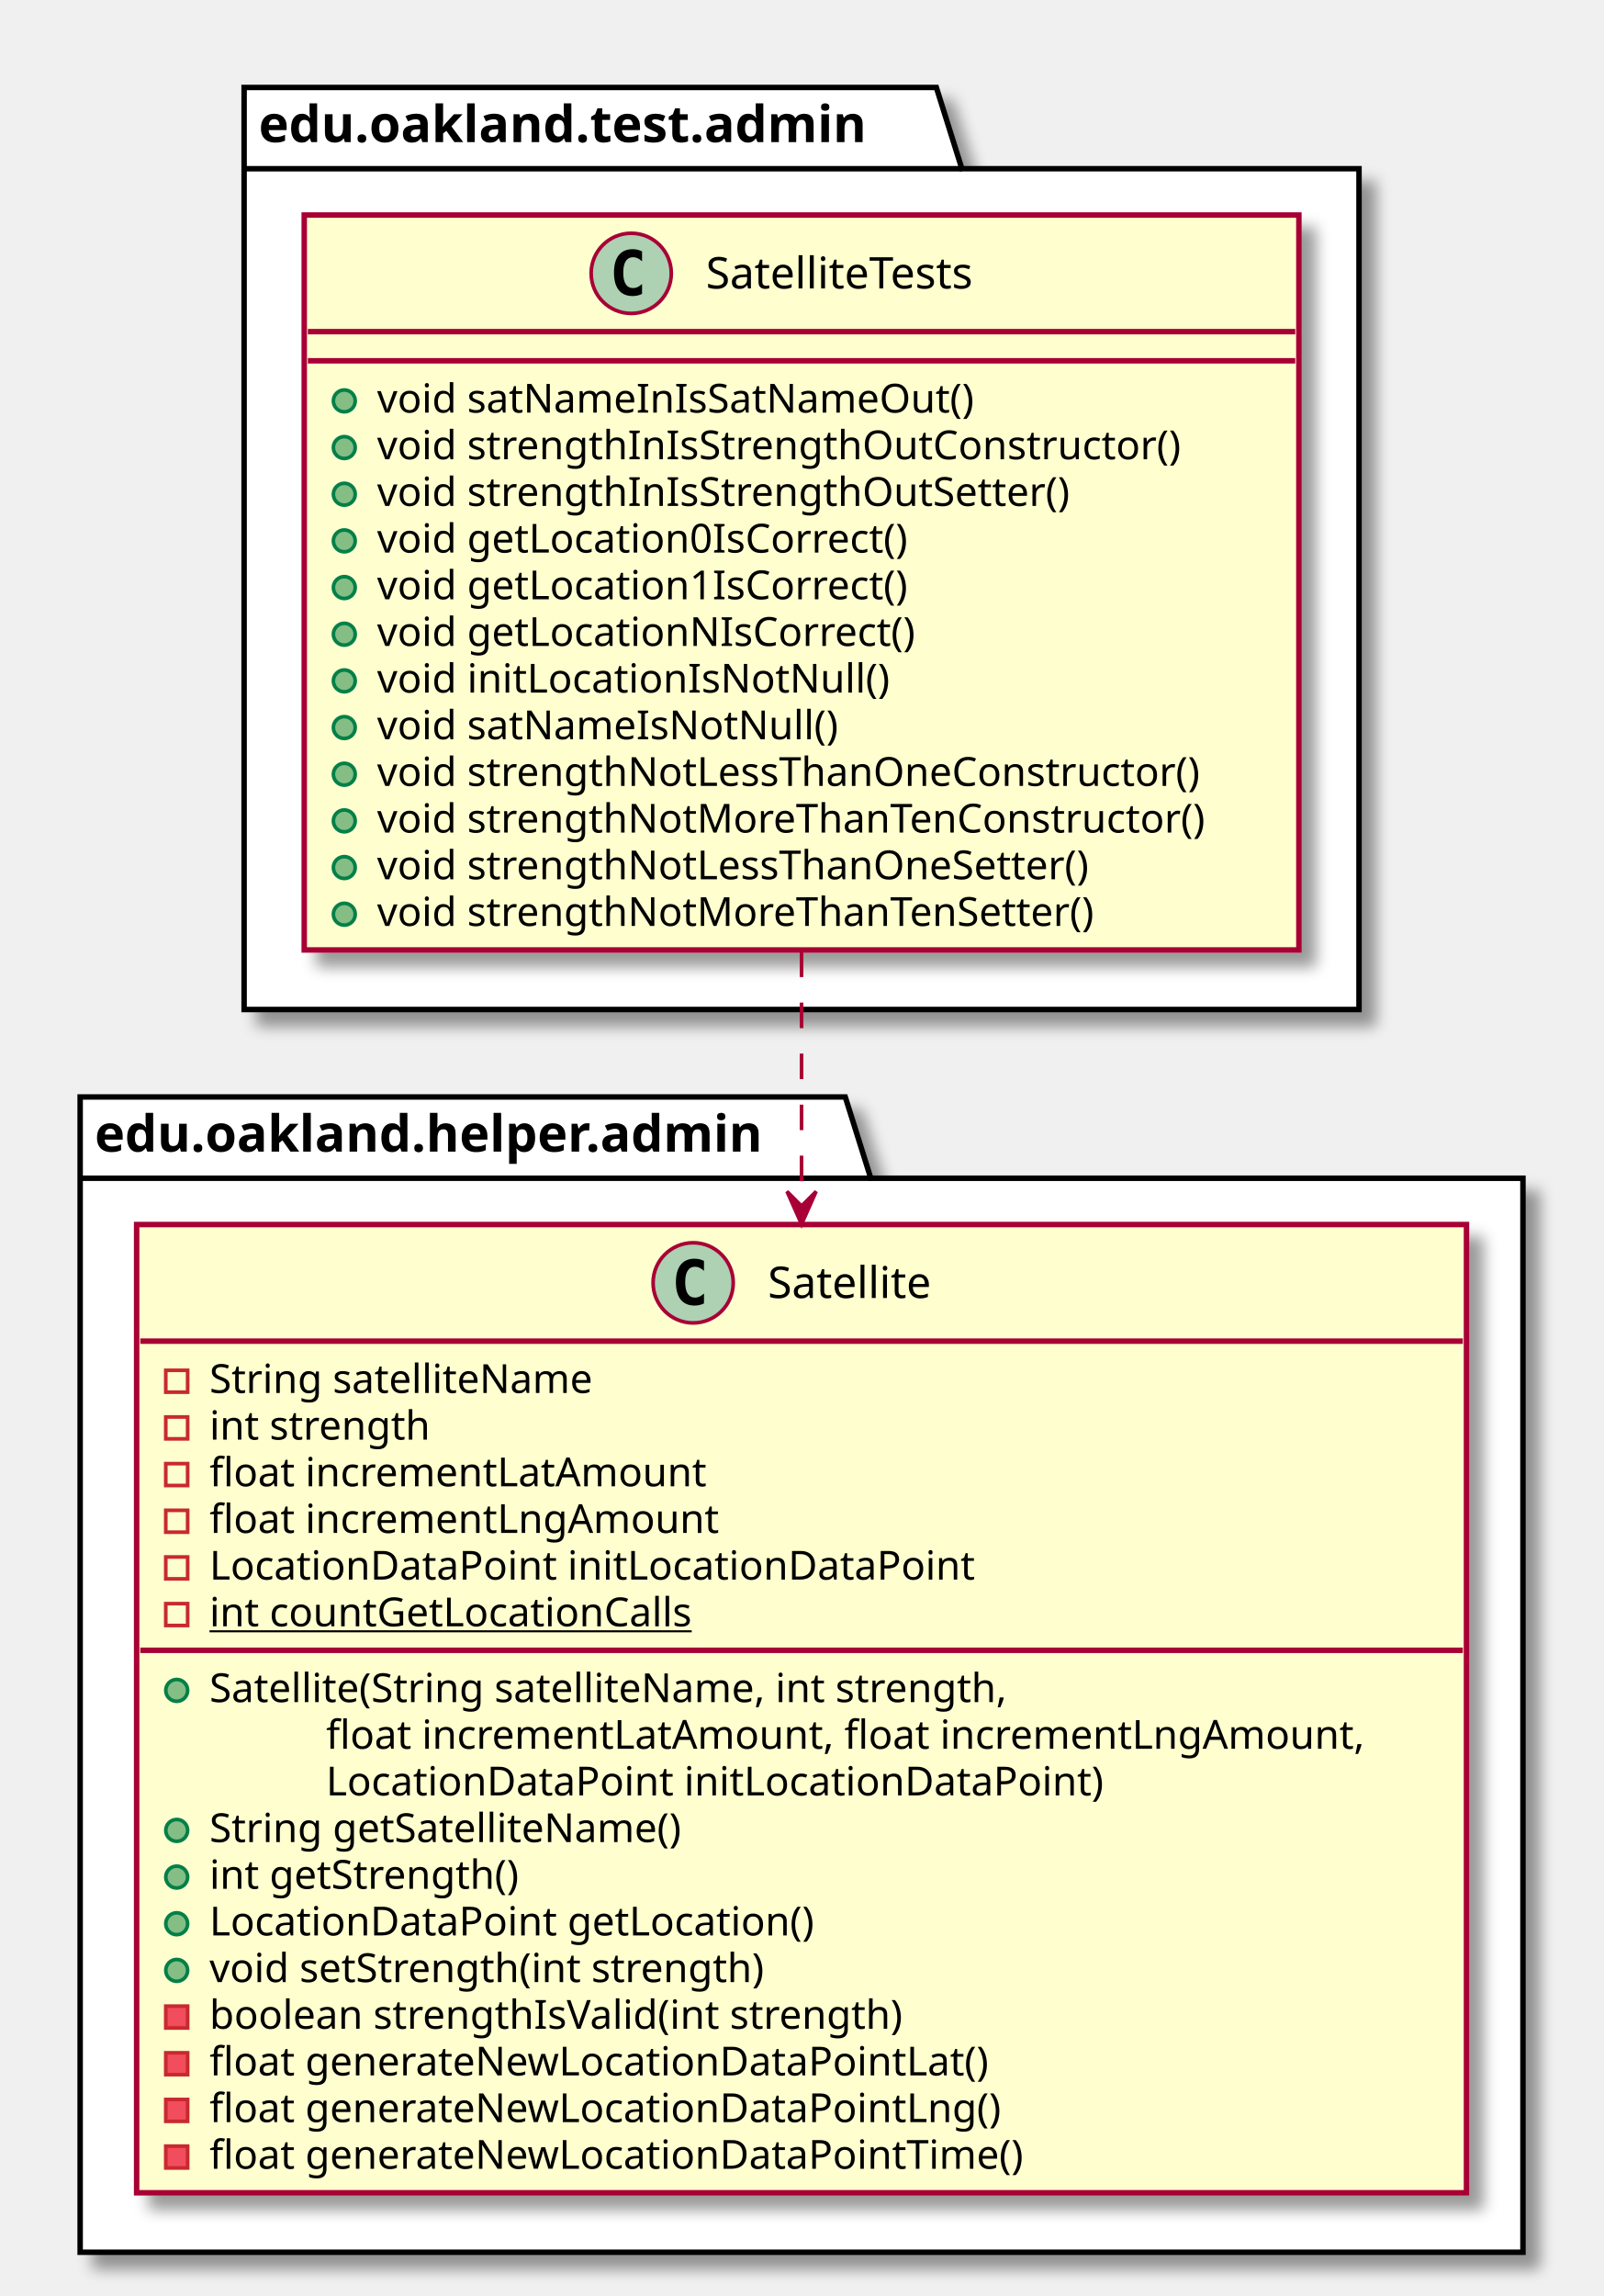
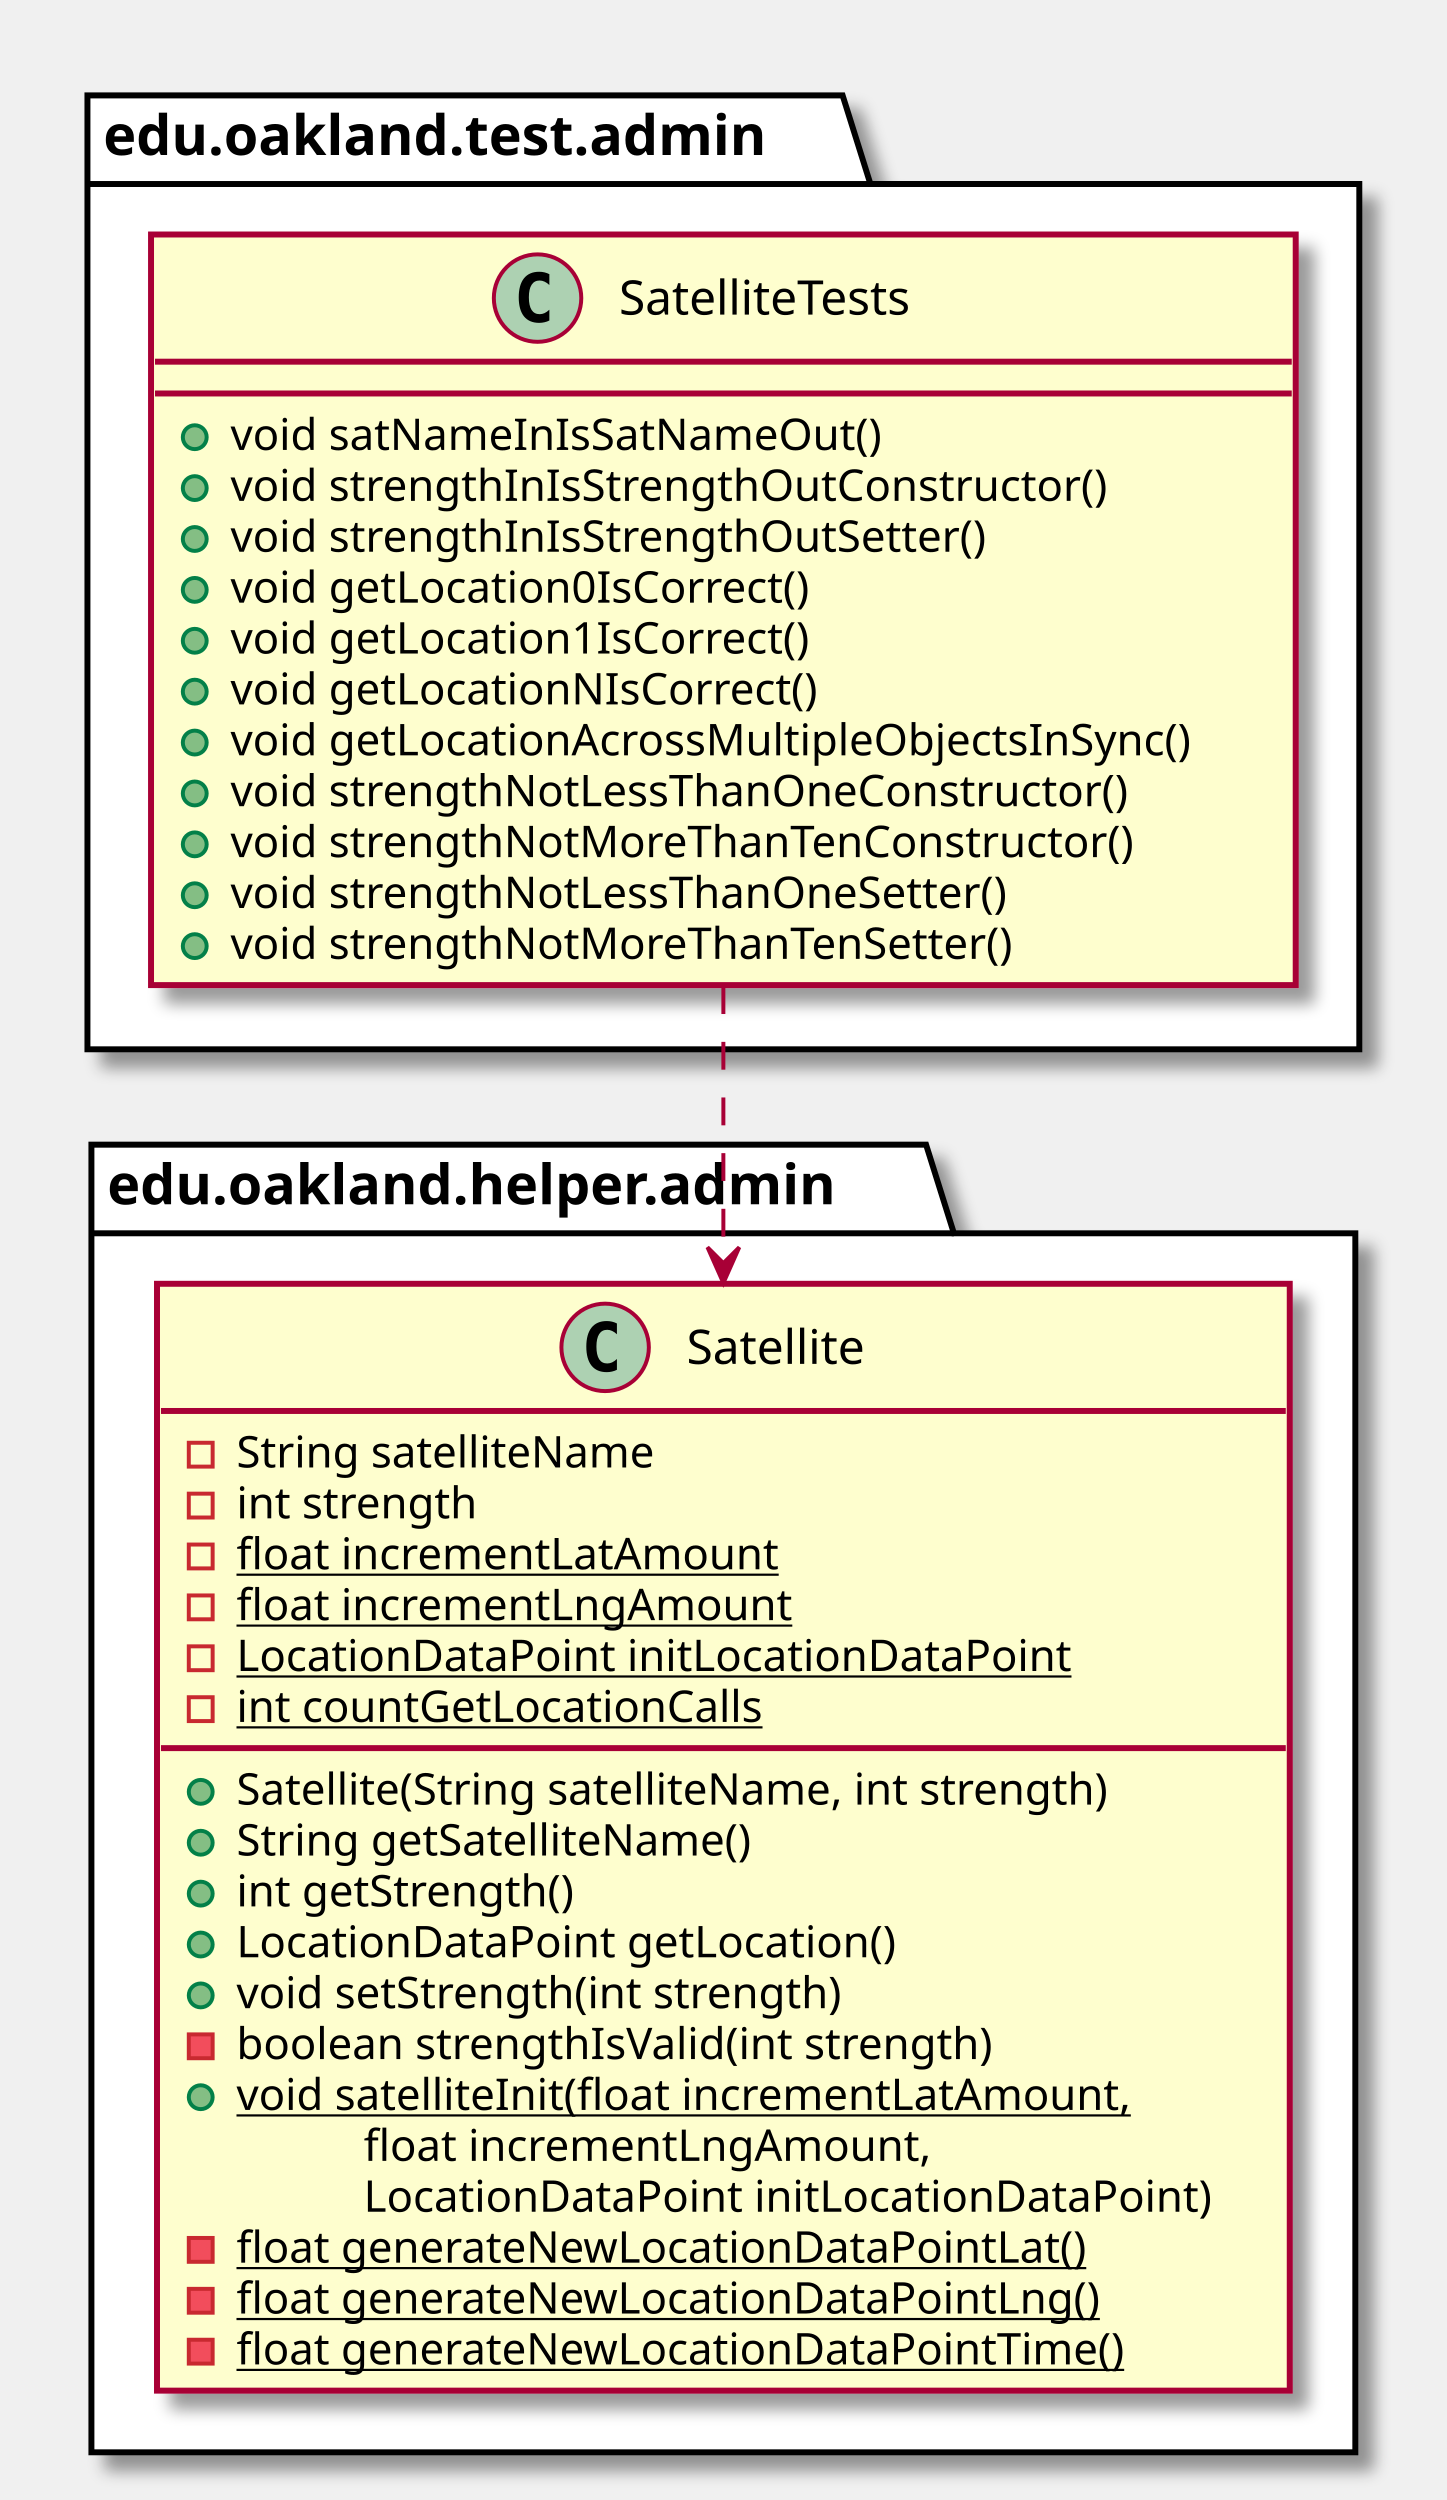
- <svg xmlns="http://www.w3.org/2000/svg" contentScriptType="application/ecmascript" contentStyleType="text/css" height="630px" preserveAspectRatio="none" style="width:440px;height:630px;" version="1.1" viewBox="0 0 440 630" width="440px" zoomAndPan="magnify">
+ <svg xmlns="http://www.w3.org/2000/svg" contentScriptType="application/ecmascript" contentStyleType="text/css" height="629px" preserveAspectRatio="none" style="width:364px;height:629px;" version="1.1" viewBox="0 0 364 629" width="364px" zoomAndPan="magnify">
  <defs>
-     <filter height="300%" id="fls31jnuzm4yg" width="300%" x="-1" y="-1">
+     <filter height="300%" id="f1np2o6xwqmfn1" width="300%" x="-1" y="-1">
      <feGaussianBlur result="blurOut" stdDeviation="2.0" />
      <feColorMatrix in="blurOut" result="blurOut2" type="matrix" values="0 0 0 0 0 0 0 0 0 0 0 0 0 0 0 0 0 0 .4 0" />
      <feOffset dx="4.0" dy="4.0" in="blurOut2" result="blurOut3" />
      <feBlend in="SourceGraphic" in2="blurOut3" mode="normal" />
    </filter>
  </defs>
  <g>
-     <polygon fill="#FFFFFF" filter="url(#fls31jnuzm4yg)" points="67,24,257,24,264,46.297,373,46.297,373,277,67,277,67,24" style="stroke: #000000; stroke-width: 1.5;" />
-     <line style="stroke: #000000; stroke-width: 1.5;" x1="67" x2="264" y1="46.297" y2="46.297" />
-     <text fill="#000000" font-family="sans-serif" font-size="14" font-weight="bold" lengthAdjust="spacingAndGlyphs" textLength="184" x="71" y="38.995">edu.oakland.test.admin</text>
-     <polygon fill="#FFFFFF" filter="url(#fls31jnuzm4yg)" points="22,301,232,301,239,323.297,418,323.297,418,618,22,618,22,301" style="stroke: #000000; stroke-width: 1.5;" />
-     <line style="stroke: #000000; stroke-width: 1.5;" x1="22" x2="239" y1="323.297" y2="323.297" />
-     <text fill="#000000" font-family="sans-serif" font-size="14" font-weight="bold" lengthAdjust="spacingAndGlyphs" textLength="204" x="26" y="315.995">edu.oakland.helper.admin</text>
-     <rect fill="#FEFECE" filter="url(#fls31jnuzm4yg)" height="201.656" id="SatelliteTests" style="stroke: #A80036; stroke-width: 1.5;" width="273" x="83.5" y="59" />
-     <ellipse cx="173.25" cy="75" fill="#ADD1B2" rx="11" ry="11" style="stroke: #A80036; stroke-width: 1.0;" />
-     <path d="M176.219,80.641 Q175.641,80.938 175,81.078 Q174.359,81.234 173.656,81.234 Q171.156,81.234 169.828,79.594 Q168.516,77.938 168.516,74.812 Q168.516,71.688 169.828,70.031 Q171.156,68.375 173.656,68.375 Q174.359,68.375 175,68.531 Q175.656,68.688 176.219,68.984 L176.219,71.703 Q175.594,71.125 175,70.859 Q174.406,70.578 173.781,70.578 Q172.438,70.578 171.75,71.656 Q171.062,72.719 171.062,74.812 Q171.062,76.906 171.75,77.984 Q172.438,79.047 173.781,79.047 Q174.406,79.047 175,78.781 Q175.594,78.5 176.219,77.922 L176.219,80.641 Z " />
-     <text fill="#000000" font-family="sans-serif" font-size="12" lengthAdjust="spacingAndGlyphs" textLength="85" x="193.75" y="79.154">SatelliteTests</text>
-     <line style="stroke: #A80036; stroke-width: 1.5;" x1="84.5" x2="355.5" y1="91" y2="91" />
-     <line style="stroke: #A80036; stroke-width: 1.5;" x1="84.5" x2="355.5" y1="99" y2="99" />
-     <ellipse cx="94.5" cy="110" fill="#84BE84" rx="3" ry="3" style="stroke: #038048; stroke-width: 1.0;" />
-     <text fill="#000000" font-family="sans-serif" font-size="11" lengthAdjust="spacingAndGlyphs" textLength="178" x="103.5" y="113.21">void satNameInIsSatNameOut()</text>
-     <ellipse cx="94.5" cy="122.805" fill="#84BE84" rx="3" ry="3" style="stroke: #038048; stroke-width: 1.0;" />
-     <text fill="#000000" font-family="sans-serif" font-size="11" lengthAdjust="spacingAndGlyphs" textLength="239" x="103.5" y="126.015">void strengthInIsStrengthOutConstructor()</text>
-     <ellipse cx="94.5" cy="135.609" fill="#84BE84" rx="3" ry="3" style="stroke: #038048; stroke-width: 1.0;" />
-     <text fill="#000000" font-family="sans-serif" font-size="11" lengthAdjust="spacingAndGlyphs" textLength="207" x="103.5" y="138.82">void strengthInIsStrengthOutSetter()</text>
-     <ellipse cx="94.5" cy="148.414" fill="#84BE84" rx="3" ry="3" style="stroke: #038048; stroke-width: 1.0;" />
-     <text fill="#000000" font-family="sans-serif" font-size="11" lengthAdjust="spacingAndGlyphs" textLength="159" x="103.5" y="151.625">void getLocation0IsCorrect()</text>
-     <ellipse cx="94.5" cy="161.219" fill="#84BE84" rx="3" ry="3" style="stroke: #038048; stroke-width: 1.0;" />
-     <text fill="#000000" font-family="sans-serif" font-size="11" lengthAdjust="spacingAndGlyphs" textLength="159" x="103.5" y="164.429">void getLocation1IsCorrect()</text>
-     <ellipse cx="94.5" cy="174.023" fill="#84BE84" rx="3" ry="3" style="stroke: #038048; stroke-width: 1.0;" />
-     <text fill="#000000" font-family="sans-serif" font-size="11" lengthAdjust="spacingAndGlyphs" textLength="160" x="103.5" y="177.234">void getLocationNIsCorrect()</text>
-     <ellipse cx="94.5" cy="186.828" fill="#84BE84" rx="3" ry="3" style="stroke: #038048; stroke-width: 1.0;" />
-     <text fill="#000000" font-family="sans-serif" font-size="11" lengthAdjust="spacingAndGlyphs" textLength="149" x="103.5" y="190.039">void initLocationIsNotNull()</text>
-     <ellipse cx="94.5" cy="199.633" fill="#84BE84" rx="3" ry="3" style="stroke: #038048; stroke-width: 1.0;" />
-     <text fill="#000000" font-family="sans-serif" font-size="11" lengthAdjust="spacingAndGlyphs" textLength="136" x="103.5" y="202.843">void satNameIsNotNull()</text>
-     <ellipse cx="94.5" cy="212.438" fill="#84BE84" rx="3" ry="3" style="stroke: #038048; stroke-width: 1.0;" />
-     <text fill="#000000" font-family="sans-serif" font-size="11" lengthAdjust="spacingAndGlyphs" textLength="247" x="103.5" y="215.648">void strengthNotLessThanOneConstructor()</text>
-     <ellipse cx="94.5" cy="225.242" fill="#84BE84" rx="3" ry="3" style="stroke: #038048; stroke-width: 1.0;" />
-     <text fill="#000000" font-family="sans-serif" font-size="11" lengthAdjust="spacingAndGlyphs" textLength="246" x="103.5" y="228.453">void strengthNotMoreThanTenConstructor()</text>
-     <ellipse cx="94.5" cy="238.047" fill="#84BE84" rx="3" ry="3" style="stroke: #038048; stroke-width: 1.0;" />
-     <text fill="#000000" font-family="sans-serif" font-size="11" lengthAdjust="spacingAndGlyphs" textLength="215" x="103.5" y="241.257">void strengthNotLessThanOneSetter()</text>
-     <ellipse cx="94.5" cy="250.852" fill="#84BE84" rx="3" ry="3" style="stroke: #038048; stroke-width: 1.0;" />
-     <text fill="#000000" font-family="sans-serif" font-size="11" lengthAdjust="spacingAndGlyphs" textLength="214" x="103.5" y="254.062">void strengthNotMoreThanTenSetter()</text>
-     <rect fill="#FEFECE" filter="url(#fls31jnuzm4yg)" height="265.68" id="Satellite" style="stroke: #A80036; stroke-width: 1.5;" width="365" x="37.5" y="336" />
-     <ellipse cx="190.25" cy="352" fill="#ADD1B2" rx="11" ry="11" style="stroke: #A80036; stroke-width: 1.0;" />
-     <path d="M193.219,357.641 Q192.641,357.938 192,358.078 Q191.359,358.234 190.656,358.234 Q188.156,358.234 186.828,356.594 Q185.516,354.938 185.516,351.812 Q185.516,348.688 186.828,347.031 Q188.156,345.375 190.656,345.375 Q191.359,345.375 192,345.531 Q192.656,345.688 193.219,345.984 L193.219,348.703 Q192.594,348.125 192,347.859 Q191.406,347.578 190.781,347.578 Q189.438,347.578 188.75,348.656 Q188.062,349.719 188.062,351.812 Q188.062,353.906 188.75,354.984 Q189.438,356.047 190.781,356.047 Q191.406,356.047 192,355.781 Q192.594,355.5 193.219,354.922 L193.219,357.641 Z " />
-     <text fill="#000000" font-family="sans-serif" font-size="12" lengthAdjust="spacingAndGlyphs" textLength="51" x="210.75" y="356.154">Satellite</text>
-     <line style="stroke: #A80036; stroke-width: 1.5;" x1="38.5" x2="401.5" y1="368" y2="368" />
-     <rect fill="none" height="6" style="stroke: #C82930; stroke-width: 1.0;" width="6" x="45.5" y="376" />
-     <text fill="#000000" font-family="sans-serif" font-size="11" lengthAdjust="spacingAndGlyphs" textLength="116" x="57.5" y="382.21">String satelliteName</text>
-     <rect fill="none" height="6" style="stroke: #C82930; stroke-width: 1.0;" width="6" x="45.5" y="388.805" />
-     <text fill="#000000" font-family="sans-serif" font-size="11" lengthAdjust="spacingAndGlyphs" textLength="66" x="57.5" y="395.015">int strength</text>
-     <rect fill="none" height="6" style="stroke: #C82930; stroke-width: 1.0;" width="6" x="45.5" y="401.609" />
-     <text fill="#000000" font-family="sans-serif" font-size="11" lengthAdjust="spacingAndGlyphs" textLength="146" x="57.5" y="407.82">float incrementLatAmount</text>
-     <rect fill="none" height="6" style="stroke: #C82930; stroke-width: 1.0;" width="6" x="45.5" y="414.414" />
-     <text fill="#000000" font-family="sans-serif" font-size="11" lengthAdjust="spacingAndGlyphs" textLength="149" x="57.5" y="420.625">float incrementLngAmount</text>
-     <rect fill="none" height="6" style="stroke: #C82930; stroke-width: 1.0;" width="6" x="45.5" y="427.219" />
-     <text fill="#000000" font-family="sans-serif" font-size="11" lengthAdjust="spacingAndGlyphs" textLength="223" x="57.5" y="433.429">LocationDataPoint initLocationDataPoint</text>
-     <rect fill="none" height="6" style="stroke: #C82930; stroke-width: 1.0;" width="6" x="45.5" y="440.023" />
-     <text fill="#000000" font-family="sans-serif" font-size="11" lengthAdjust="spacingAndGlyphs" text-decoration="underline" textLength="144" x="57.5" y="446.234">int countGetLocationCalls</text>
-     <line style="stroke: #A80036; stroke-width: 1.5;" x1="38.5" x2="401.5" y1="452.828" y2="452.828" />
-     <ellipse cx="48.5" cy="463.828" fill="#84BE84" rx="3" ry="3" style="stroke: #038048; stroke-width: 1.0;" />
-     <text fill="#000000" font-family="sans-serif" font-size="11" lengthAdjust="spacingAndGlyphs" textLength="244" x="57.5" y="467.039">Satellite(String satelliteName, int strength,</text>
-     <text fill="#000000" font-family="sans-serif" font-size="11" lengthAdjust="spacingAndGlyphs" textLength="307" x="89.5" y="479.843">float incrementLatAmount, float incrementLngAmount,</text>
-     <text fill="#000000" font-family="sans-serif" font-size="11" lengthAdjust="spacingAndGlyphs" textLength="227" x="89.5" y="492.648">LocationDataPoint initLocationDataPoint)</text>
-     <ellipse cx="48.5" cy="502.242" fill="#84BE84" rx="3" ry="3" style="stroke: #038048; stroke-width: 1.0;" />
-     <text fill="#000000" font-family="sans-serif" font-size="11" lengthAdjust="spacingAndGlyphs" textLength="143" x="57.5" y="505.453">String getSatelliteName()</text>
-     <ellipse cx="48.5" cy="515.047" fill="#84BE84" rx="3" ry="3" style="stroke: #038048; stroke-width: 1.0;" />
-     <text fill="#000000" font-family="sans-serif" font-size="11" lengthAdjust="spacingAndGlyphs" textLength="93" x="57.5" y="518.257">int getStrength()</text>
-     <ellipse cx="48.5" cy="527.852" fill="#84BE84" rx="3" ry="3" style="stroke: #038048; stroke-width: 1.0;" />
-     <text fill="#000000" font-family="sans-serif" font-size="11" lengthAdjust="spacingAndGlyphs" textLength="178" x="57.5" y="531.062">LocationDataPoint getLocation()</text>
-     <ellipse cx="48.5" cy="540.656" fill="#84BE84" rx="3" ry="3" style="stroke: #038048; stroke-width: 1.0;" />
-     <text fill="#000000" font-family="sans-serif" font-size="11" lengthAdjust="spacingAndGlyphs" textLength="168" x="57.5" y="543.867">void setStrength(int strength)</text>
-     <rect fill="#F24D5C" height="6" style="stroke: #C82930; stroke-width: 1.0;" width="6" x="45.5" y="550.461" />
-     <text fill="#000000" font-family="sans-serif" font-size="11" lengthAdjust="spacingAndGlyphs" textLength="208" x="57.5" y="556.671">boolean strengthIsValid(int strength)</text>
-     <rect fill="#F24D5C" height="6" style="stroke: #C82930; stroke-width: 1.0;" width="6" x="45.5" y="563.266" />
-     <text fill="#000000" font-family="sans-serif" font-size="11" lengthAdjust="spacingAndGlyphs" textLength="230" x="57.5" y="569.476">float generateNewLocationDataPointLat()</text>
-     <rect fill="#F24D5C" height="6" style="stroke: #C82930; stroke-width: 1.0;" width="6" x="45.5" y="576.07" />
-     <text fill="#000000" font-family="sans-serif" font-size="11" lengthAdjust="spacingAndGlyphs" textLength="233" x="57.5" y="582.281">float generateNewLocationDataPointLng()</text>
-     <rect fill="#F24D5C" height="6" style="stroke: #C82930; stroke-width: 1.0;" width="6" x="45.5" y="588.875" />
-     <text fill="#000000" font-family="sans-serif" font-size="11" lengthAdjust="spacingAndGlyphs" textLength="241" x="57.5" y="595.085">float generateNewLocationDataPointTime()</text>
-     <path d="M220,261.1 C220,283.4 220,307.41 220,330.91 " fill="none" id="SatelliteTests-&gt;Satellite" style="stroke: #A80036; stroke-width: 1.0; stroke-dasharray: 7.0,7.0;" />
-     <polygon fill="#A80036" points="220,335.92,224,326.92,220,330.92,216,326.92,220,335.92" style="stroke: #A80036; stroke-width: 1.0;" />
+     <polygon fill="#FFFFFF" filter="url(#f1np2o6xwqmfn1)" points="22,24,212,24,219,46.297,342,46.297,342,264,22,264,22,24" style="stroke: #000000; stroke-width: 1.5;" />
+     <line style="stroke: #000000; stroke-width: 1.5;" x1="22" x2="219" y1="46.297" y2="46.297" />
+     <text fill="#000000" font-family="sans-serif" font-size="14" font-weight="bold" lengthAdjust="spacingAndGlyphs" textLength="184" x="26" y="38.995">edu.oakland.test.admin</text>
+     <polygon fill="#FFFFFF" filter="url(#f1np2o6xwqmfn1)" points="23,288,233,288,240,310.297,341,310.297,341,617,23,617,23,288" style="stroke: #000000; stroke-width: 1.5;" />
+     <line style="stroke: #000000; stroke-width: 1.5;" x1="23" x2="240" y1="310.297" y2="310.297" />
+     <text fill="#000000" font-family="sans-serif" font-size="14" font-weight="bold" lengthAdjust="spacingAndGlyphs" textLength="204" x="27" y="302.995">edu.oakland.helper.admin</text>
+     <rect fill="#FEFECE" filter="url(#f1np2o6xwqmfn1)" height="188.852" id="SatelliteTests" style="stroke: #A80036; stroke-width: 1.5;" width="288" x="38" y="59" />
+     <ellipse cx="135.25" cy="75" fill="#ADD1B2" rx="11" ry="11" style="stroke: #A80036; stroke-width: 1.0;" />
+     <path d="M138.219,80.641 Q137.641,80.938 137,81.078 Q136.359,81.234 135.656,81.234 Q133.156,81.234 131.828,79.594 Q130.516,77.938 130.516,74.812 Q130.516,71.688 131.828,70.031 Q133.156,68.375 135.656,68.375 Q136.359,68.375 137,68.531 Q137.656,68.688 138.219,68.984 L138.219,71.703 Q137.594,71.125 137,70.859 Q136.406,70.578 135.781,70.578 Q134.438,70.578 133.75,71.656 Q133.062,72.719 133.062,74.812 Q133.062,76.906 133.75,77.984 Q134.438,79.047 135.781,79.047 Q136.406,79.047 137,78.781 Q137.594,78.5 138.219,77.922 L138.219,80.641 Z " />
+     <text fill="#000000" font-family="sans-serif" font-size="12" lengthAdjust="spacingAndGlyphs" textLength="85" x="155.75" y="79.154">SatelliteTests</text>
+     <line style="stroke: #A80036; stroke-width: 1.5;" x1="39" x2="325" y1="91" y2="91" />
+     <line style="stroke: #A80036; stroke-width: 1.5;" x1="39" x2="325" y1="99" y2="99" />
+     <ellipse cx="49" cy="110" fill="#84BE84" rx="3" ry="3" style="stroke: #038048; stroke-width: 1.0;" />
+     <text fill="#000000" font-family="sans-serif" font-size="11" lengthAdjust="spacingAndGlyphs" textLength="178" x="58" y="113.21">void satNameInIsSatNameOut()</text>
+     <ellipse cx="49" cy="122.805" fill="#84BE84" rx="3" ry="3" style="stroke: #038048; stroke-width: 1.0;" />
+     <text fill="#000000" font-family="sans-serif" font-size="11" lengthAdjust="spacingAndGlyphs" textLength="239" x="58" y="126.015">void strengthInIsStrengthOutConstructor()</text>
+     <ellipse cx="49" cy="135.609" fill="#84BE84" rx="3" ry="3" style="stroke: #038048; stroke-width: 1.0;" />
+     <text fill="#000000" font-family="sans-serif" font-size="11" lengthAdjust="spacingAndGlyphs" textLength="207" x="58" y="138.82">void strengthInIsStrengthOutSetter()</text>
+     <ellipse cx="49" cy="148.414" fill="#84BE84" rx="3" ry="3" style="stroke: #038048; stroke-width: 1.0;" />
+     <text fill="#000000" font-family="sans-serif" font-size="11" lengthAdjust="spacingAndGlyphs" textLength="159" x="58" y="151.625">void getLocation0IsCorrect()</text>
+     <ellipse cx="49" cy="161.219" fill="#84BE84" rx="3" ry="3" style="stroke: #038048; stroke-width: 1.0;" />
+     <text fill="#000000" font-family="sans-serif" font-size="11" lengthAdjust="spacingAndGlyphs" textLength="159" x="58" y="164.429">void getLocation1IsCorrect()</text>
+     <ellipse cx="49" cy="174.023" fill="#84BE84" rx="3" ry="3" style="stroke: #038048; stroke-width: 1.0;" />
+     <text fill="#000000" font-family="sans-serif" font-size="11" lengthAdjust="spacingAndGlyphs" textLength="160" x="58" y="177.234">void getLocationNIsCorrect()</text>
+     <ellipse cx="49" cy="186.828" fill="#84BE84" rx="3" ry="3" style="stroke: #038048; stroke-width: 1.0;" />
+     <text fill="#000000" font-family="sans-serif" font-size="11" lengthAdjust="spacingAndGlyphs" textLength="262" x="58" y="190.039">void getLocationAcrossMultipleObjectsInSync()</text>
+     <ellipse cx="49" cy="199.633" fill="#84BE84" rx="3" ry="3" style="stroke: #038048; stroke-width: 1.0;" />
+     <text fill="#000000" font-family="sans-serif" font-size="11" lengthAdjust="spacingAndGlyphs" textLength="247" x="58" y="202.843">void strengthNotLessThanOneConstructor()</text>
+     <ellipse cx="49" cy="212.438" fill="#84BE84" rx="3" ry="3" style="stroke: #038048; stroke-width: 1.0;" />
+     <text fill="#000000" font-family="sans-serif" font-size="11" lengthAdjust="spacingAndGlyphs" textLength="246" x="58" y="215.648">void strengthNotMoreThanTenConstructor()</text>
+     <ellipse cx="49" cy="225.242" fill="#84BE84" rx="3" ry="3" style="stroke: #038048; stroke-width: 1.0;" />
+     <text fill="#000000" font-family="sans-serif" font-size="11" lengthAdjust="spacingAndGlyphs" textLength="215" x="58" y="228.453">void strengthNotLessThanOneSetter()</text>
+     <ellipse cx="49" cy="238.047" fill="#84BE84" rx="3" ry="3" style="stroke: #038048; stroke-width: 1.0;" />
+     <text fill="#000000" font-family="sans-serif" font-size="11" lengthAdjust="spacingAndGlyphs" textLength="214" x="58" y="241.257">void strengthNotMoreThanTenSetter()</text>
+     <rect fill="#FEFECE" filter="url(#f1np2o6xwqmfn1)" height="278.484" id="Satellite" style="stroke: #A80036; stroke-width: 1.5;" width="285" x="39.5" y="323" />
+     <ellipse cx="152.25" cy="339" fill="#ADD1B2" rx="11" ry="11" style="stroke: #A80036; stroke-width: 1.0;" />
+     <path d="M155.219,344.641 Q154.641,344.938 154,345.078 Q153.359,345.234 152.656,345.234 Q150.156,345.234 148.828,343.594 Q147.516,341.938 147.516,338.812 Q147.516,335.688 148.828,334.031 Q150.156,332.375 152.656,332.375 Q153.359,332.375 154,332.531 Q154.656,332.688 155.219,332.984 L155.219,335.703 Q154.594,335.125 154,334.859 Q153.406,334.578 152.781,334.578 Q151.438,334.578 150.75,335.656 Q150.062,336.719 150.062,338.812 Q150.062,340.906 150.75,341.984 Q151.438,343.047 152.781,343.047 Q153.406,343.047 154,342.781 Q154.594,342.5 155.219,341.922 L155.219,344.641 Z " />
+     <text fill="#000000" font-family="sans-serif" font-size="12" lengthAdjust="spacingAndGlyphs" textLength="51" x="172.75" y="343.154">Satellite</text>
+     <line style="stroke: #A80036; stroke-width: 1.5;" x1="40.5" x2="323.5" y1="355" y2="355" />
+     <rect fill="none" height="6" style="stroke: #C82930; stroke-width: 1.0;" width="6" x="47.5" y="363" />
+     <text fill="#000000" font-family="sans-serif" font-size="11" lengthAdjust="spacingAndGlyphs" textLength="116" x="59.5" y="369.21">String satelliteName</text>
+     <rect fill="none" height="6" style="stroke: #C82930; stroke-width: 1.0;" width="6" x="47.5" y="375.805" />
+     <text fill="#000000" font-family="sans-serif" font-size="11" lengthAdjust="spacingAndGlyphs" textLength="66" x="59.5" y="382.015">int strength</text>
+     <rect fill="none" height="6" style="stroke: #C82930; stroke-width: 1.0;" width="6" x="47.5" y="388.609" />
+     <text fill="#000000" font-family="sans-serif" font-size="11" lengthAdjust="spacingAndGlyphs" text-decoration="underline" textLength="146" x="59.5" y="394.82">float incrementLatAmount</text>
+     <rect fill="none" height="6" style="stroke: #C82930; stroke-width: 1.0;" width="6" x="47.5" y="401.414" />
+     <text fill="#000000" font-family="sans-serif" font-size="11" lengthAdjust="spacingAndGlyphs" text-decoration="underline" textLength="149" x="59.5" y="407.625">float incrementLngAmount</text>
+     <rect fill="none" height="6" style="stroke: #C82930; stroke-width: 1.0;" width="6" x="47.5" y="414.219" />
+     <text fill="#000000" font-family="sans-serif" font-size="11" lengthAdjust="spacingAndGlyphs" text-decoration="underline" textLength="223" x="59.5" y="420.429">LocationDataPoint initLocationDataPoint</text>
+     <rect fill="none" height="6" style="stroke: #C82930; stroke-width: 1.0;" width="6" x="47.5" y="427.023" />
+     <text fill="#000000" font-family="sans-serif" font-size="11" lengthAdjust="spacingAndGlyphs" text-decoration="underline" textLength="144" x="59.5" y="433.234">int countGetLocationCalls</text>
+     <line style="stroke: #A80036; stroke-width: 1.5;" x1="40.5" x2="323.5" y1="439.828" y2="439.828" />
+     <ellipse cx="50.5" cy="450.828" fill="#84BE84" rx="3" ry="3" style="stroke: #038048; stroke-width: 1.0;" />
+     <text fill="#000000" font-family="sans-serif" font-size="11" lengthAdjust="spacingAndGlyphs" textLength="244" x="59.5" y="454.039">Satellite(String satelliteName, int strength)</text>
+     <ellipse cx="50.5" cy="463.633" fill="#84BE84" rx="3" ry="3" style="stroke: #038048; stroke-width: 1.0;" />
+     <text fill="#000000" font-family="sans-serif" font-size="11" lengthAdjust="spacingAndGlyphs" textLength="143" x="59.5" y="466.843">String getSatelliteName()</text>
+     <ellipse cx="50.5" cy="476.438" fill="#84BE84" rx="3" ry="3" style="stroke: #038048; stroke-width: 1.0;" />
+     <text fill="#000000" font-family="sans-serif" font-size="11" lengthAdjust="spacingAndGlyphs" textLength="93" x="59.5" y="479.648">int getStrength()</text>
+     <ellipse cx="50.5" cy="489.242" fill="#84BE84" rx="3" ry="3" style="stroke: #038048; stroke-width: 1.0;" />
+     <text fill="#000000" font-family="sans-serif" font-size="11" lengthAdjust="spacingAndGlyphs" textLength="178" x="59.5" y="492.453">LocationDataPoint getLocation()</text>
+     <ellipse cx="50.5" cy="502.047" fill="#84BE84" rx="3" ry="3" style="stroke: #038048; stroke-width: 1.0;" />
+     <text fill="#000000" font-family="sans-serif" font-size="11" lengthAdjust="spacingAndGlyphs" textLength="168" x="59.5" y="505.257">void setStrength(int strength)</text>
+     <rect fill="#F24D5C" height="6" style="stroke: #C82930; stroke-width: 1.0;" width="6" x="47.5" y="511.852" />
+     <text fill="#000000" font-family="sans-serif" font-size="11" lengthAdjust="spacingAndGlyphs" textLength="208" x="59.5" y="518.062">boolean strengthIsValid(int strength)</text>
+     <ellipse cx="50.5" cy="527.656" fill="#84BE84" rx="3" ry="3" style="stroke: #038048; stroke-width: 1.0;" />
+     <text fill="#000000" font-family="sans-serif" font-size="11" lengthAdjust="spacingAndGlyphs" text-decoration="underline" textLength="243" x="59.5" y="530.867">void satelliteInit(float incrementLatAmount,</text>
+     <text fill="#000000" font-family="sans-serif" font-size="11" lengthAdjust="spacingAndGlyphs" textLength="153" x="91.5" y="543.671">float incrementLngAmount,</text>
+     <text fill="#000000" font-family="sans-serif" font-size="11" lengthAdjust="spacingAndGlyphs" textLength="227" x="91.5" y="556.476">LocationDataPoint initLocationDataPoint)</text>
+     <rect fill="#F24D5C" height="6" style="stroke: #C82930; stroke-width: 1.0;" width="6" x="47.5" y="563.07" />
+     <text fill="#000000" font-family="sans-serif" font-size="11" lengthAdjust="spacingAndGlyphs" text-decoration="underline" textLength="230" x="59.5" y="569.281">float generateNewLocationDataPointLat()</text>
+     <rect fill="#F24D5C" height="6" style="stroke: #C82930; stroke-width: 1.0;" width="6" x="47.5" y="575.875" />
+     <text fill="#000000" font-family="sans-serif" font-size="11" lengthAdjust="spacingAndGlyphs" text-decoration="underline" textLength="233" x="59.5" y="582.085">float generateNewLocationDataPointLng()</text>
+     <rect fill="#F24D5C" height="6" style="stroke: #C82930; stroke-width: 1.0;" width="6" x="47.5" y="588.68" />
+     <text fill="#000000" font-family="sans-serif" font-size="11" lengthAdjust="spacingAndGlyphs" text-decoration="underline" textLength="241" x="59.5" y="594.89">float generateNewLocationDataPointTime()</text>
+     <path d="M182,248.13 C182,270.15 182,294.12 182,317.77 " fill="none" id="SatelliteTests-&gt;Satellite" style="stroke: #A80036; stroke-width: 1.0; stroke-dasharray: 7.0,7.0;" />
+     <polygon fill="#A80036" points="182,322.81,186,313.81,182,317.81,178,313.81,182,322.81" style="stroke: #A80036; stroke-width: 1.0;" />
  </g>
</svg>
